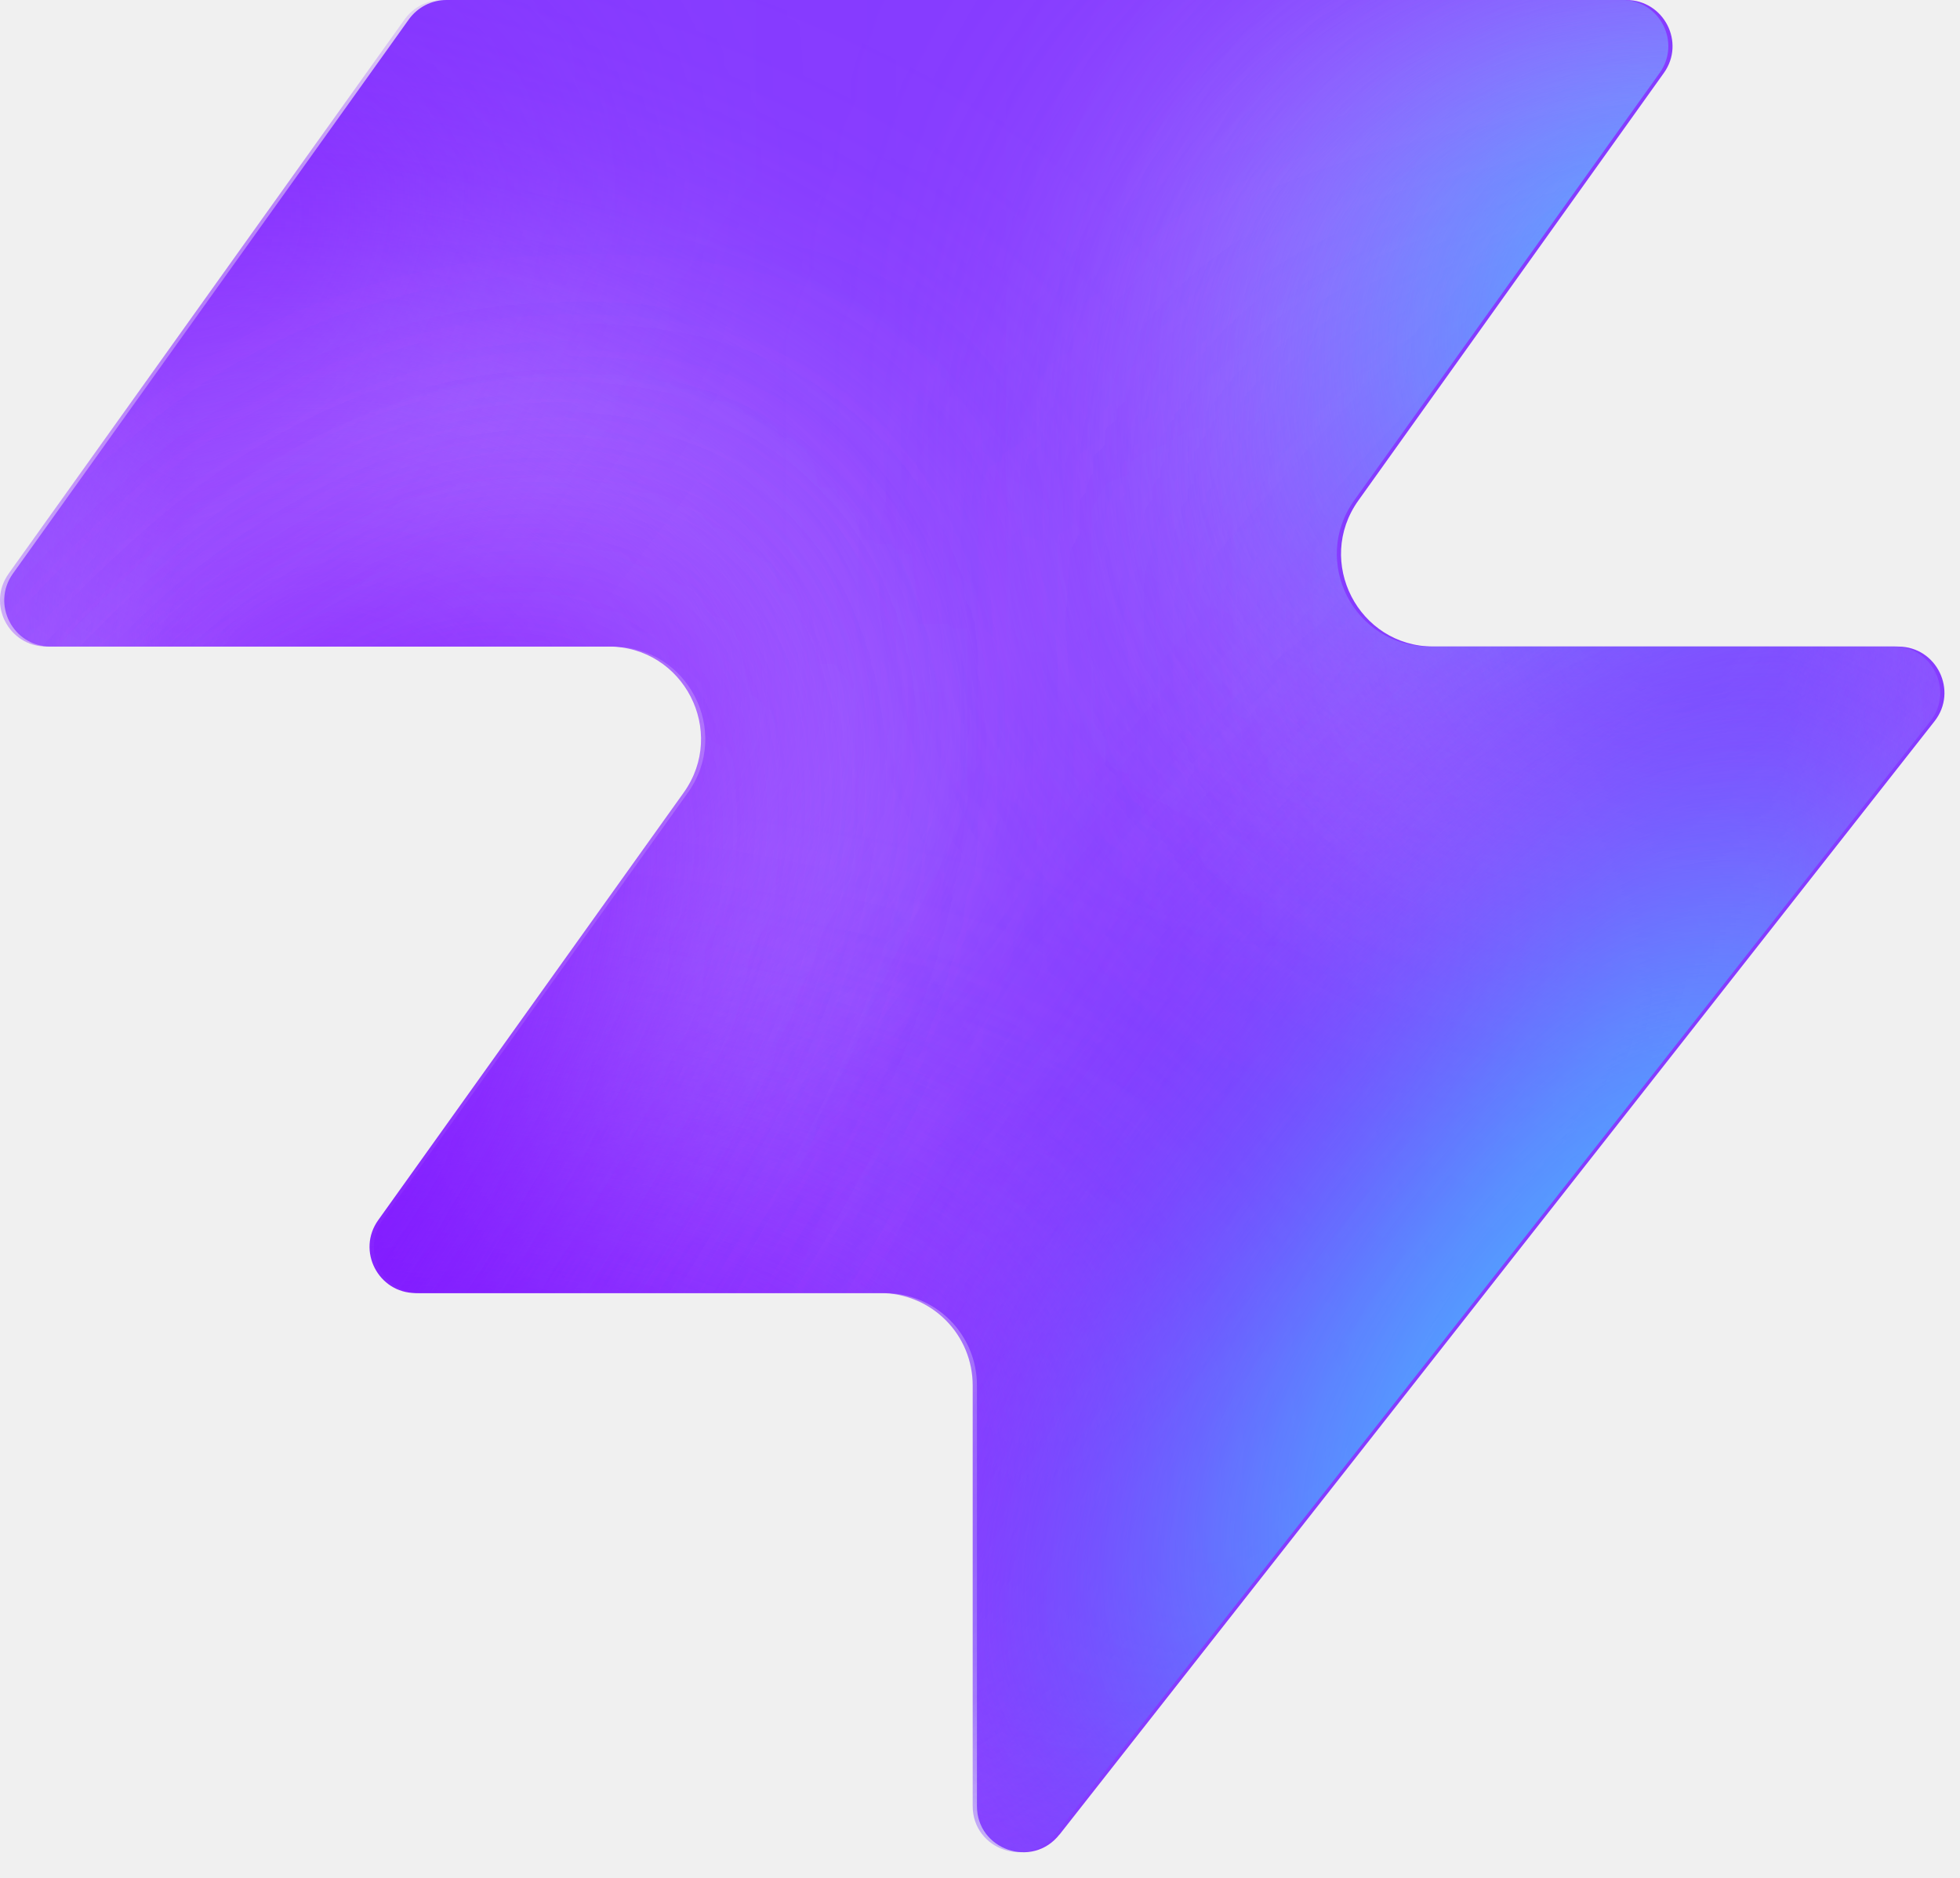
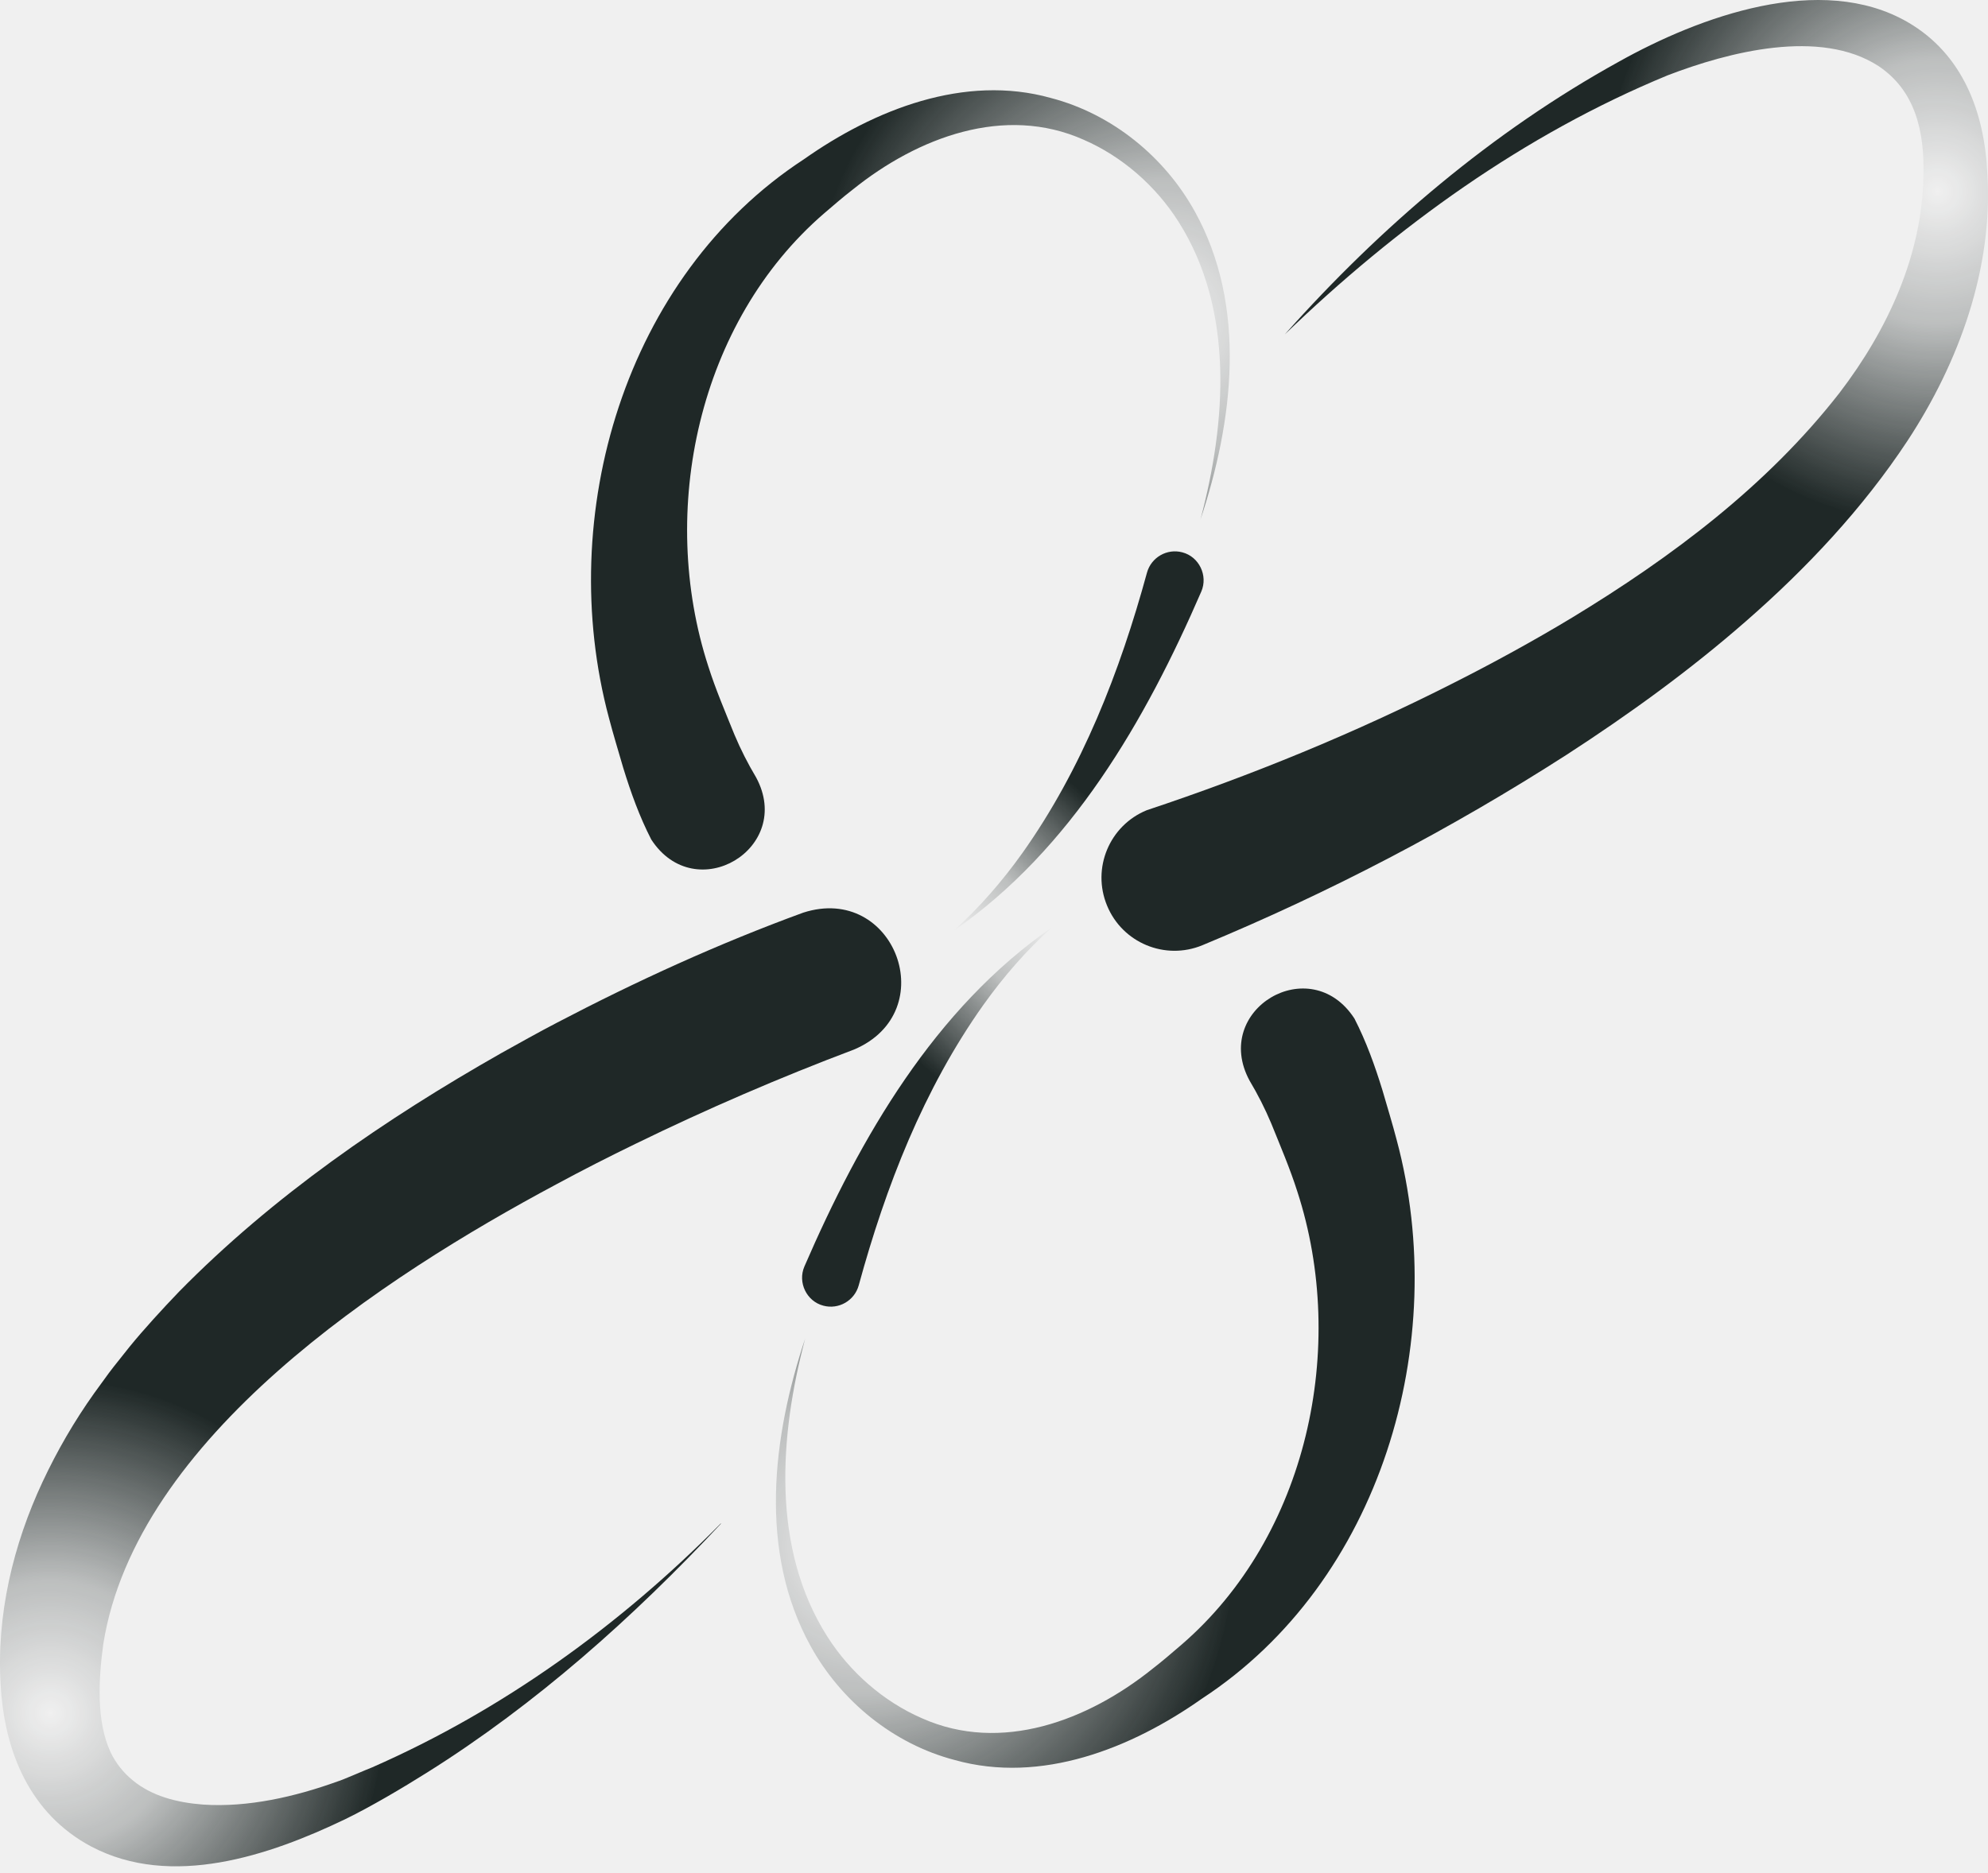
- <svg xmlns="http://www.w3.org/2000/svg" width="48" height="46" fill="none" viewBox="0 0 48 46">
-   <path fill="#863bff" d="M25.946 44.938c-.664.845-2.021.375-2.021-.698V33.937a2.26 2.26 0 0 0-2.262-2.262H10.287c-.92 0-1.456-1.04-.92-1.788l7.48-10.471c1.07-1.497 0-3.578-1.842-3.578H1.237c-.92 0-1.456-1.04-.92-1.788L10.013.474c.214-.297.556-.474.92-.474h28.894c.92 0 1.456 1.04.92 1.788l-7.48 10.471c-1.07 1.498 0 3.579 1.842 3.579h11.377c.943 0 1.473 1.088.89 1.83L25.947 44.94z" style="fill:#863bff;fill:color(display-p3 .525 .23 1);fill-opacity:1" />
-   <mask id="a" width="48" height="46" x="0" y="0" maskUnits="userSpaceOnUse" style="mask-type:alpha">
-     <path fill="#000" d="M25.842 44.938c-.664.844-2.021.375-2.021-.698V33.937a2.26 2.26 0 0 0-2.262-2.262H10.183c-.92 0-1.456-1.04-.92-1.788l7.48-10.471c1.07-1.498 0-3.579-1.842-3.579H1.133c-.92 0-1.456-1.04-.92-1.787L9.91.473c.214-.297.556-.474.92-.474h28.894c.92 0 1.456 1.04.92 1.788l-7.48 10.471c-1.07 1.498 0 3.578 1.842 3.578h11.377c.943 0 1.473 1.088.89 1.832L25.843 44.94z" style="fill:#000;fill-opacity:1" />
-   </mask>
-   <g mask="url(#a)">
-     <g filter="url(#b)">
-       <ellipse cx="5.508" cy="14.704" fill="#ede6ff" rx="5.508" ry="14.704" style="fill:#ede6ff;fill:color(display-p3 .927 .903 1);fill-opacity:1" transform="matrix(.00324 1 1 -.00324 -4.47 31.516)" />
-     </g>
-     <g filter="url(#c)">
-       <ellipse cx="10.399" cy="29.851" fill="#ede6ff" rx="10.399" ry="29.851" style="fill:#ede6ff;fill:color(display-p3 .927 .903 1);fill-opacity:1" transform="matrix(.00324 1 1 -.00324 -39.328 7.883)" />
-     </g>
-     <g filter="url(#d)">
-       <ellipse cx="5.508" cy="30.487" fill="#7e14ff" rx="5.508" ry="30.487" style="fill:#7e14ff;fill:color(display-p3 .492 .077 1);fill-opacity:1" transform="rotate(89.814 -25.913 -14.639)scale(1 -1)" />
-     </g>
-     <g filter="url(#e)">
-       <ellipse cx="5.508" cy="30.599" fill="#7e14ff" rx="5.508" ry="30.599" style="fill:#7e14ff;fill:color(display-p3 .492 .077 1);fill-opacity:1" transform="rotate(89.814 -32.644 -3.334)scale(1 -1)" />
-     </g>
-     <g filter="url(#f)">
-       <ellipse cx="5.508" cy="30.599" fill="#7e14ff" rx="5.508" ry="30.599" style="fill:#7e14ff;fill:color(display-p3 .492 .077 1);fill-opacity:1" transform="matrix(.00324 1 1 -.00324 -34.34 30.47)" />
-     </g>
-     <g filter="url(#g)">
-       <ellipse cx="14.072" cy="22.078" fill="#ede6ff" rx="14.072" ry="22.078" style="fill:#ede6ff;fill:color(display-p3 .927 .903 1);fill-opacity:1" transform="rotate(93.35 24.506 48.493)scale(-1 1)" />
-     </g>
-     <g filter="url(#h)">
-       <ellipse cx="3.47" cy="21.501" fill="#7e14ff" rx="3.47" ry="21.501" style="fill:#7e14ff;fill:color(display-p3 .492 .077 1);fill-opacity:1" transform="rotate(89.009 28.708 47.59)scale(-1 1)" />
-     </g>
-     <g filter="url(#i)">
-       <ellipse cx="3.47" cy="21.501" fill="#7e14ff" rx="3.47" ry="21.501" style="fill:#7e14ff;fill:color(display-p3 .492 .077 1);fill-opacity:1" transform="rotate(89.009 28.708 47.59)scale(-1 1)" />
-     </g>
-     <g filter="url(#j)">
-       <ellipse cx=".387" cy="8.972" fill="#7e14ff" rx="4.407" ry="29.108" style="fill:#7e14ff;fill:color(display-p3 .492 .077 1);fill-opacity:1" transform="rotate(39.51 .387 8.972)" />
-     </g>
-     <g filter="url(#k)">
-       <ellipse cx="47.523" cy="-6.092" fill="#7e14ff" rx="4.407" ry="29.108" style="fill:#7e14ff;fill:color(display-p3 .492 .077 1);fill-opacity:1" transform="rotate(37.892 47.523 -6.092)" />
-     </g>
-     <g filter="url(#l)">
-       <ellipse cx="41.412" cy="6.333" fill="#47bfff" rx="5.971" ry="9.665" style="fill:#47bfff;fill:color(display-p3 .28 .748 1);fill-opacity:1" transform="rotate(37.892 41.412 6.333)" />
-     </g>
-     <g filter="url(#m)">
-       <ellipse cx="-1.879" cy="38.332" fill="#7e14ff" rx="4.407" ry="29.108" style="fill:#7e14ff;fill:color(display-p3 .492 .077 1);fill-opacity:1" transform="rotate(37.892 -1.88 38.332)" />
-     </g>
-     <g filter="url(#n)">
-       <ellipse cx="-1.879" cy="38.332" fill="#7e14ff" rx="4.407" ry="29.108" style="fill:#7e14ff;fill:color(display-p3 .492 .077 1);fill-opacity:1" transform="rotate(37.892 -1.88 38.332)" />
-     </g>
-     <g filter="url(#o)">
-       <ellipse cx="35.651" cy="29.907" fill="#7e14ff" rx="4.407" ry="29.108" style="fill:#7e14ff;fill:color(display-p3 .492 .077 1);fill-opacity:1" transform="rotate(37.892 35.651 29.907)" />
-     </g>
-     <g filter="url(#p)">
-       <ellipse cx="38.418" cy="32.4" fill="#47bfff" rx="5.971" ry="15.297" style="fill:#47bfff;fill:color(display-p3 .28 .748 1);fill-opacity:1" transform="rotate(37.892 38.418 32.4)" />
-     </g>
+ <svg xmlns="http://www.w3.org/2000/svg" width="311" height="293" viewBox="0 0 311 293" fill="none">
+   <defs>
+     <radialGradient id="tipFade">
+       <stop offset="0" stop-color="#000" />
+       <stop offset="0.4" stop-color="#404040" />
+       <stop offset="1" stop-color="#fff" />
+     </radialGradient>
+     <mask id="tf1" maskUnits="userSpaceOnUse" x="-20" y="-20" width="351" height="333">
+       <rect x="-20" y="-20" width="351" height="333" fill="#fff" />
+       <circle cx="303" cy="30" r="52" fill="url(#tipFade)" />
+     </mask>
+     <mask id="tf2" maskUnits="userSpaceOnUse" x="-20" y="-20" width="351" height="333">
+       <rect x="-20" y="-20" width="351" height="333" fill="#fff" />
+       <circle cx="8" cy="268" r="52" fill="url(#tipFade)" />
+     </mask>
+     <mask id="tf3" maskUnits="userSpaceOnUse" x="-20" y="-20" width="351" height="333">
+       <rect x="-20" y="-20" width="351" height="333" fill="#fff" />
+       <circle cx="165" cy="145" r="30" fill="url(#tipFade)" />
+     </mask>
+     <mask id="tf4" maskUnits="userSpaceOnUse" x="-20" y="-20" width="351" height="333">
+       <rect x="-20" y="-20" width="351" height="333" fill="#fff" />
+       <circle cx="135" cy="242" r="58" fill="url(#tipFade)" />
+     </mask>
+     <mask id="tf7" maskUnits="userSpaceOnUse" x="-20" y="-20" width="351" height="333">
+       <rect x="-20" y="-20" width="351" height="333" fill="#fff" />
+       <circle cx="149" cy="146" r="30" fill="url(#tipFade)" />
+     </mask>
+     <mask id="tf5" maskUnits="userSpaceOnUse" x="-20" y="-20" width="351" height="333">
+       <rect x="-20" y="-20" width="351" height="333" fill="#fff" />
+       <circle cx="182" cy="50" r="55" fill="url(#tipFade)" />
+     </mask>
+   </defs>
+   <g transform="translate(0,0) scale(1)" fill="#1F2827">
+     <path mask="url(#tf1)" d="M200.993 52.328C215.95 35.514 233.465 20.577 253.271 9.643C265.814 2.628 284.856 -4.407 298.452 3.474C307.117 8.508 310.438 17.627 310.892 27.076C311.841 41.971 306.456 56.722 298.39 68.997C291.417 79.56 282.587 88.967 273.097 97.24C264.349 104.894 254.859 111.764 245.122 118.077C227.008 129.713 208.049 139.636 188.099 147.909C182.26 150.323 175.576 147.538 173.183 141.699C170.769 135.861 173.554 129.176 179.393 126.783C195.773 121.337 212.051 114.673 227.544 106.792C233.631 103.718 240.067 100.19 245.906 96.662C261.544 87.172 276.46 75.991 287.744 61.508C295.295 51.647 300.762 39.846 300.907 27.303C301.051 20.577 299.648 14.181 293.851 10.324C284.732 4.423 270.435 8.116 260.883 11.788C238.417 21.052 218.467 35.472 200.993 52.328Z" />
+     <path mask="url(#tf2)" d="M112.796 238.415C99.056 253.104 83.893 266.638 66.811 277.366C62.973 279.78 58.063 282.688 53.999 284.669C42.157 290.363 26.808 295.562 14.265 288.939C4.692 283.844 0.69 274.106 0.112 263.729C-0.589 252.774 2.051 241.716 6.673 231.855C8.942 227.007 11.624 222.385 14.719 218.032C15.214 217.351 16.534 215.536 17.029 214.855C17.916 213.659 19.34 211.946 20.247 210.77C22.476 208.026 25.529 204.705 28.005 202.126C42.714 187.148 60.23 175.121 78.426 164.785C81.252 163.217 84.285 161.505 87.152 160.019C99.572 153.521 112.384 147.661 125.649 142.813C139.946 138.192 147.538 158.307 133.612 164.228C122.018 168.601 110.589 173.532 99.428 178.979C95.302 180.98 91.052 183.146 87.008 185.333C60.085 199.733 21.32 224.944 16.163 257.23C15.42 262.677 15.028 269.361 17.318 274.23C18.122 275.901 19.319 277.407 20.763 278.583C23.755 281.059 27.695 282.07 31.759 282.379C38.774 282.853 46.139 281.162 52.782 278.769C53.483 278.583 57.424 276.85 58.208 276.561C78.673 267.587 97.076 254.26 112.755 238.395L112.796 238.415Z" />
+     <path mask="url(#tf3)" d="M125.836 198.186C134.563 178.03 146.219 157.791 164.601 145.083C160.537 148.735 156.968 152.861 153.832 157.255C144.486 170.417 138.566 185.663 134.336 201.136C133.676 203.529 131.2 204.953 128.807 204.313C126.187 203.633 124.764 200.682 125.836 198.186Z" />
+     <path mask="url(#tf4)" d="M125.978 209.388C121.934 224.634 120.635 242.232 129.403 256.055C132.951 261.645 138.191 266.246 144.215 268.866C156.635 274.416 170.23 269.217 180.298 261.13C181.804 259.974 183.372 258.613 184.816 257.375C204.56 240.355 210.873 210.791 202.951 186.447C201.836 182.919 200.248 179.206 198.866 175.781C197.896 173.47 196.761 171.242 195.482 169.097C189.479 157.997 204.972 148.734 211.884 159.38C213.72 162.949 215.081 166.745 216.257 170.561C216.959 172.975 217.887 176.029 218.506 178.422C226.985 210.09 216.051 247.493 188.014 265.813C177.018 273.57 162.886 279.202 149.352 275.406C139.78 272.91 131.548 266.184 126.824 257.602C118.633 242.789 120.82 224.82 125.978 209.409V209.388Z" />
+     <path mask="url(#tf7)" d="M187.933 92.557C179.206 112.713 167.55 132.952 149.168 145.66C153.232 142.009 156.801 137.883 159.937 133.488C169.283 120.326 175.204 105.08 179.433 89.607C180.093 87.214 182.569 85.79 184.962 86.43C187.582 87.111 189.006 90.061 187.933 92.557Z" />
+     <path mask="url(#tf5)" d="M187.786 81.355C191.83 66.109 193.13 48.511 184.362 34.689C180.813 29.098 175.573 24.497 169.549 21.877C157.129 16.328 143.534 21.526 133.466 29.614C131.96 30.769 130.392 32.13 128.948 33.368C109.204 50.389 102.891 79.952 110.814 104.296C111.928 107.824 113.516 111.538 114.898 114.962C115.868 117.273 117.003 119.501 118.282 121.646C124.285 132.746 108.792 142.009 101.881 131.363C100.044 127.794 98.683 123.998 97.507 120.182C96.805 117.768 95.877 114.715 95.258 112.321C86.779 80.654 97.713 43.25 125.75 24.93C136.746 17.173 150.878 11.541 164.412 15.337C173.984 17.834 182.216 24.559 186.94 33.141C195.131 47.954 192.944 65.923 187.786 81.334V81.355Z" />
  </g>
-   <defs>
-     <filter id="b" width="60.045" height="41.654" x="-19.77" y="16.149" color-interpolation-filters="sRGB" filterUnits="userSpaceOnUse">
-       <feFlood flood-opacity="0" result="BackgroundImageFix" />
-       <feBlend in="SourceGraphic" in2="BackgroundImageFix" result="shape" />
-       <feGaussianBlur result="effect1_foregroundBlur_2002_17158" stdDeviation="7.659" />
-     </filter>
-     <filter id="c" width="90.34" height="51.437" x="-54.613" y="-7.533" color-interpolation-filters="sRGB" filterUnits="userSpaceOnUse">
-       <feFlood flood-opacity="0" result="BackgroundImageFix" />
-       <feBlend in="SourceGraphic" in2="BackgroundImageFix" result="shape" />
-       <feGaussianBlur result="effect1_foregroundBlur_2002_17158" stdDeviation="7.659" />
-     </filter>
-     <filter id="d" width="79.355" height="29.4" x="-49.64" y="2.03" color-interpolation-filters="sRGB" filterUnits="userSpaceOnUse">
-       <feFlood flood-opacity="0" result="BackgroundImageFix" />
-       <feBlend in="SourceGraphic" in2="BackgroundImageFix" result="shape" />
-       <feGaussianBlur result="effect1_foregroundBlur_2002_17158" stdDeviation="4.596" />
-     </filter>
-     <filter id="e" width="79.579" height="29.4" x="-45.045" y="20.029" color-interpolation-filters="sRGB" filterUnits="userSpaceOnUse">
-       <feFlood flood-opacity="0" result="BackgroundImageFix" />
-       <feBlend in="SourceGraphic" in2="BackgroundImageFix" result="shape" />
-       <feGaussianBlur result="effect1_foregroundBlur_2002_17158" stdDeviation="4.596" />
-     </filter>
-     <filter id="f" width="79.579" height="29.4" x="-43.513" y="21.178" color-interpolation-filters="sRGB" filterUnits="userSpaceOnUse">
-       <feFlood flood-opacity="0" result="BackgroundImageFix" />
-       <feBlend in="SourceGraphic" in2="BackgroundImageFix" result="shape" />
-       <feGaussianBlur result="effect1_foregroundBlur_2002_17158" stdDeviation="4.596" />
-     </filter>
-     <filter id="g" width="74.749" height="58.852" x="15.756" y="-17.901" color-interpolation-filters="sRGB" filterUnits="userSpaceOnUse">
-       <feFlood flood-opacity="0" result="BackgroundImageFix" />
-       <feBlend in="SourceGraphic" in2="BackgroundImageFix" result="shape" />
-       <feGaussianBlur result="effect1_foregroundBlur_2002_17158" stdDeviation="7.659" />
-     </filter>
-     <filter id="h" width="61.377" height="25.362" x="23.548" y="2.284" color-interpolation-filters="sRGB" filterUnits="userSpaceOnUse">
-       <feFlood flood-opacity="0" result="BackgroundImageFix" />
-       <feBlend in="SourceGraphic" in2="BackgroundImageFix" result="shape" />
-       <feGaussianBlur result="effect1_foregroundBlur_2002_17158" stdDeviation="4.596" />
-     </filter>
-     <filter id="i" width="61.377" height="25.362" x="23.548" y="2.284" color-interpolation-filters="sRGB" filterUnits="userSpaceOnUse">
-       <feFlood flood-opacity="0" result="BackgroundImageFix" />
-       <feBlend in="SourceGraphic" in2="BackgroundImageFix" result="shape" />
-       <feGaussianBlur result="effect1_foregroundBlur_2002_17158" stdDeviation="4.596" />
-     </filter>
-     <filter id="j" width="56.045" height="63.649" x="-27.636" y="-22.853" color-interpolation-filters="sRGB" filterUnits="userSpaceOnUse">
-       <feFlood flood-opacity="0" result="BackgroundImageFix" />
-       <feBlend in="SourceGraphic" in2="BackgroundImageFix" result="shape" />
-       <feGaussianBlur result="effect1_foregroundBlur_2002_17158" stdDeviation="4.596" />
-     </filter>
-     <filter id="k" width="54.814" height="64.646" x="20.116" y="-38.415" color-interpolation-filters="sRGB" filterUnits="userSpaceOnUse">
-       <feFlood flood-opacity="0" result="BackgroundImageFix" />
-       <feBlend in="SourceGraphic" in2="BackgroundImageFix" result="shape" />
-       <feGaussianBlur result="effect1_foregroundBlur_2002_17158" stdDeviation="4.596" />
-     </filter>
-     <filter id="l" width="33.541" height="35.313" x="24.641" y="-11.323" color-interpolation-filters="sRGB" filterUnits="userSpaceOnUse">
-       <feFlood flood-opacity="0" result="BackgroundImageFix" />
-       <feBlend in="SourceGraphic" in2="BackgroundImageFix" result="shape" />
-       <feGaussianBlur result="effect1_foregroundBlur_2002_17158" stdDeviation="4.596" />
-     </filter>
-     <filter id="m" width="54.814" height="64.646" x="-29.286" y="6.009" color-interpolation-filters="sRGB" filterUnits="userSpaceOnUse">
-       <feFlood flood-opacity="0" result="BackgroundImageFix" />
-       <feBlend in="SourceGraphic" in2="BackgroundImageFix" result="shape" />
-       <feGaussianBlur result="effect1_foregroundBlur_2002_17158" stdDeviation="4.596" />
-     </filter>
-     <filter id="n" width="54.814" height="64.646" x="-29.286" y="6.009" color-interpolation-filters="sRGB" filterUnits="userSpaceOnUse">
-       <feFlood flood-opacity="0" result="BackgroundImageFix" />
-       <feBlend in="SourceGraphic" in2="BackgroundImageFix" result="shape" />
-       <feGaussianBlur result="effect1_foregroundBlur_2002_17158" stdDeviation="4.596" />
-     </filter>
-     <filter id="o" width="54.814" height="64.646" x="8.244" y="-2.416" color-interpolation-filters="sRGB" filterUnits="userSpaceOnUse">
-       <feFlood flood-opacity="0" result="BackgroundImageFix" />
-       <feBlend in="SourceGraphic" in2="BackgroundImageFix" result="shape" />
-       <feGaussianBlur result="effect1_foregroundBlur_2002_17158" stdDeviation="4.596" />
-     </filter>
-     <filter id="p" width="39.409" height="43.623" x="18.713" y="10.588" color-interpolation-filters="sRGB" filterUnits="userSpaceOnUse">
-       <feFlood flood-opacity="0" result="BackgroundImageFix" />
-       <feBlend in="SourceGraphic" in2="BackgroundImageFix" result="shape" />
-       <feGaussianBlur result="effect1_foregroundBlur_2002_17158" stdDeviation="4.596" />
-     </filter>
-   </defs>
</svg>
